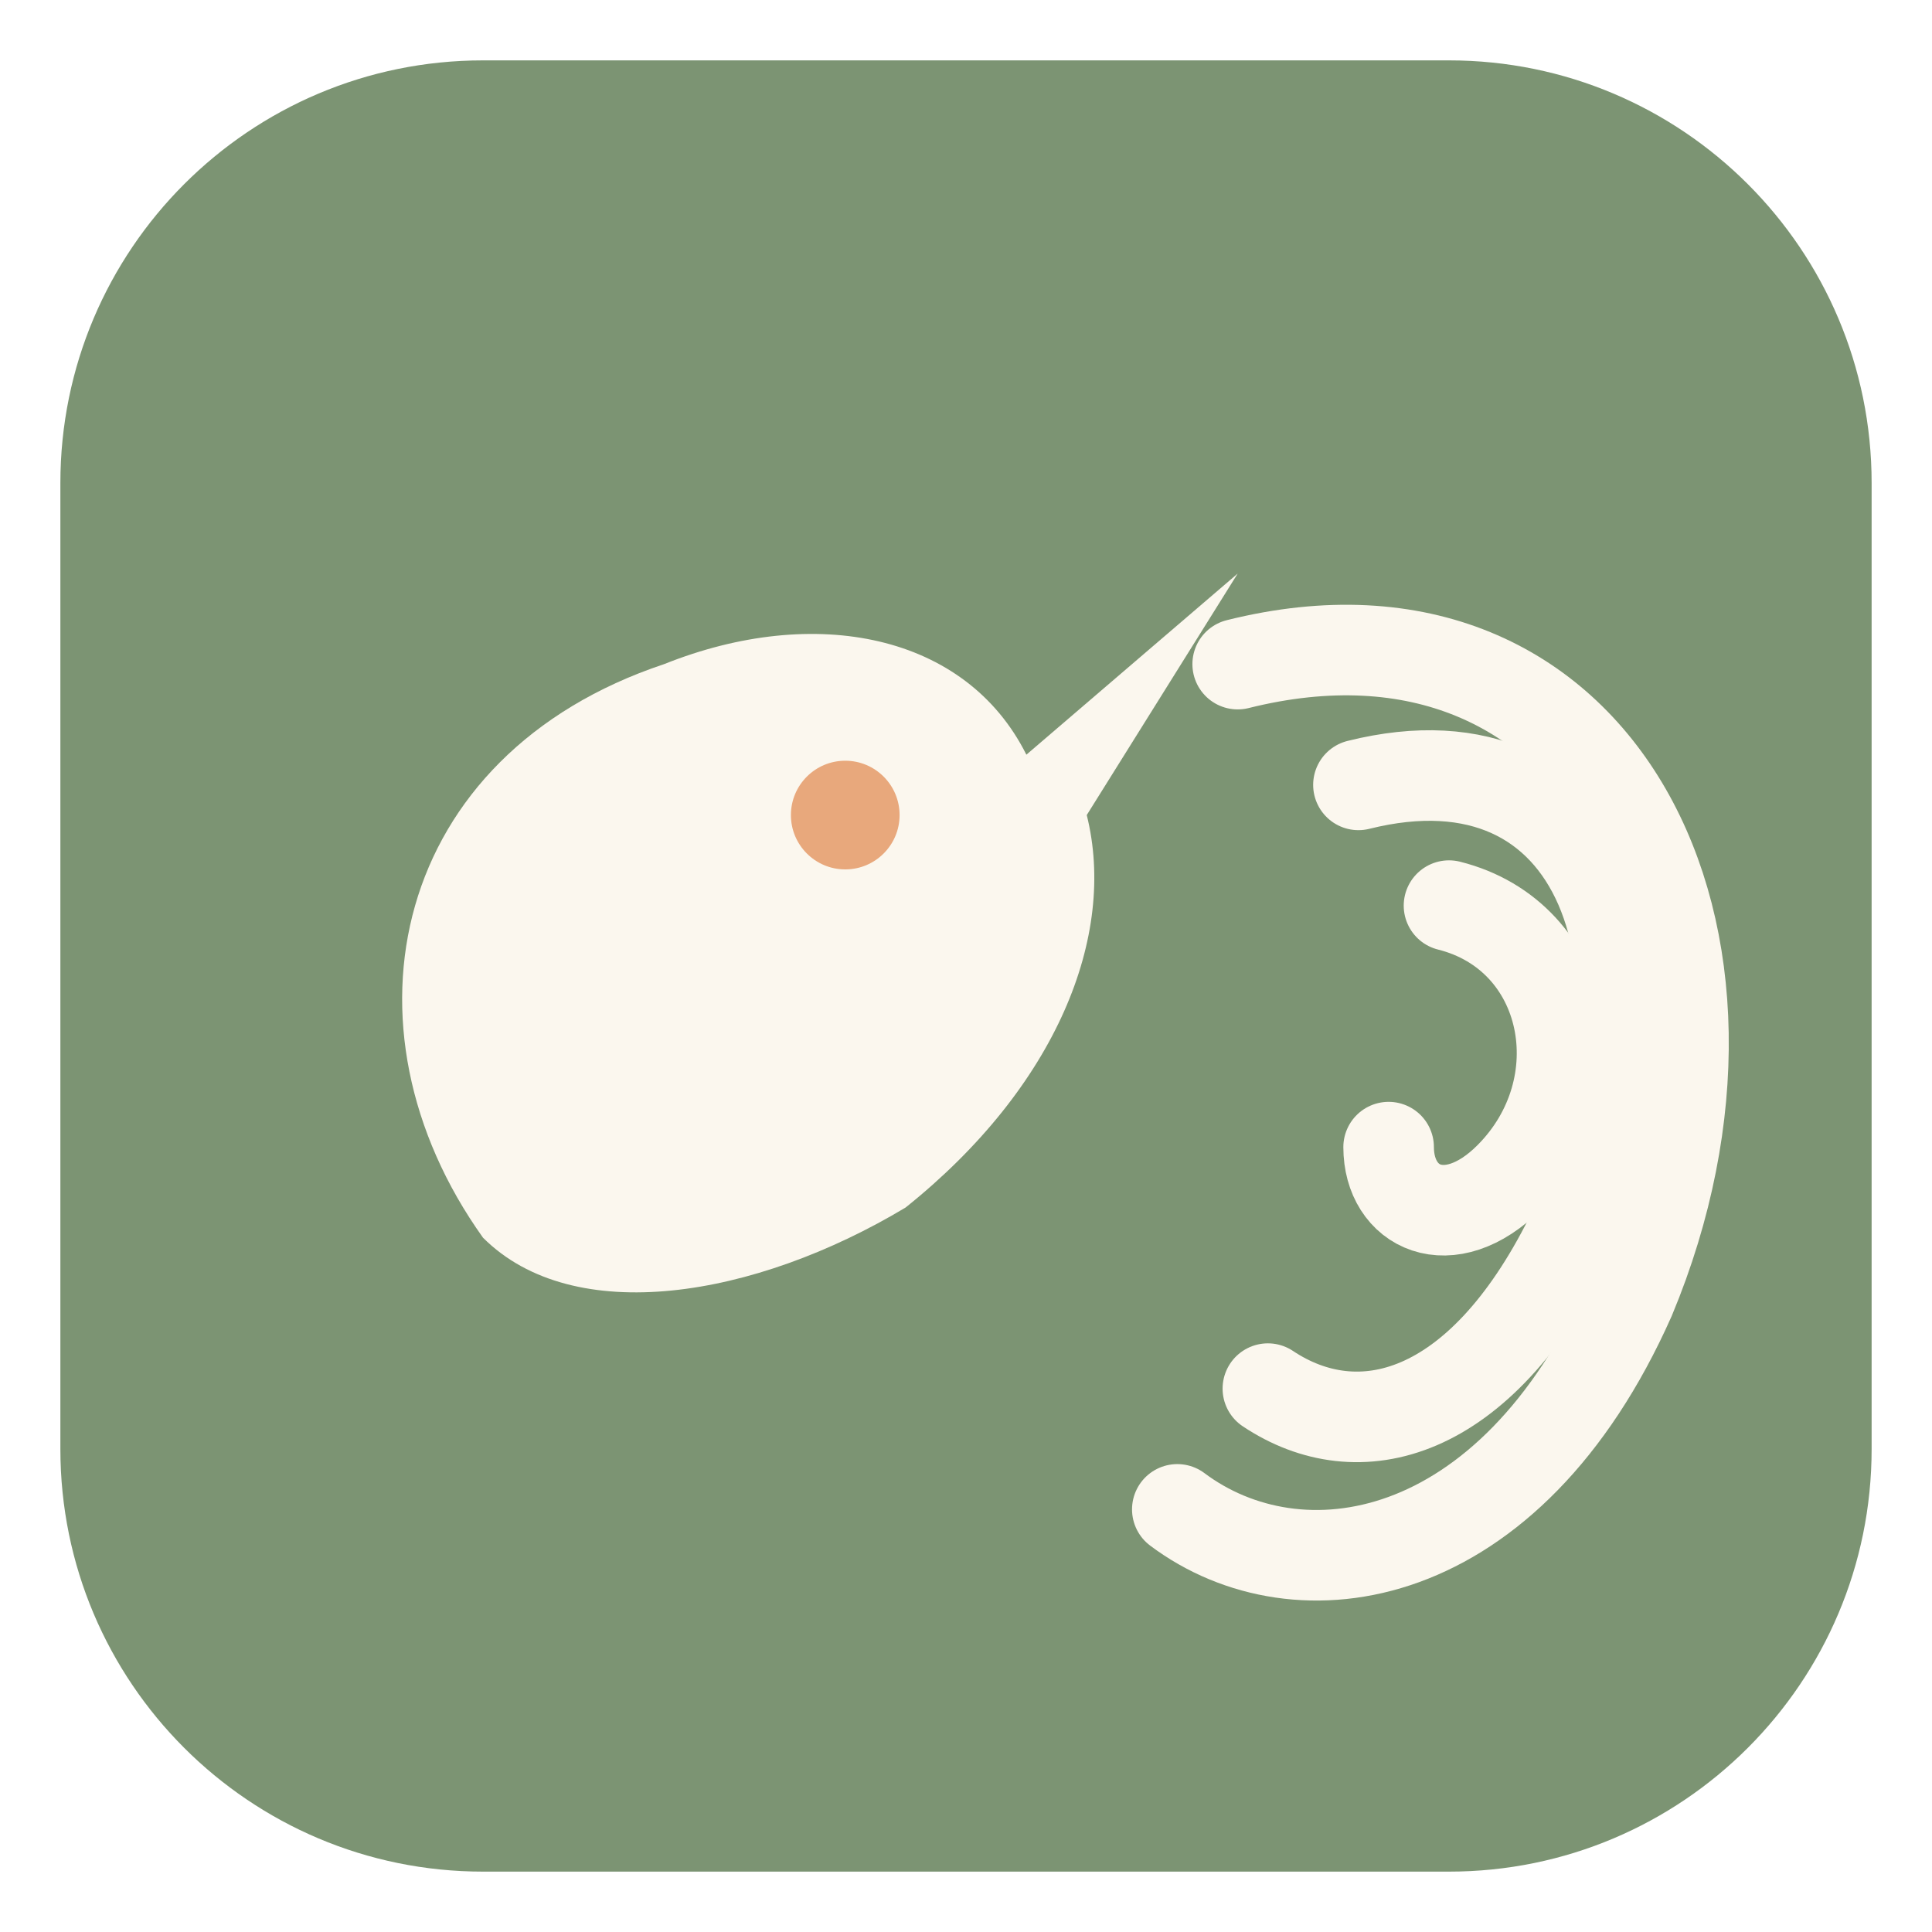
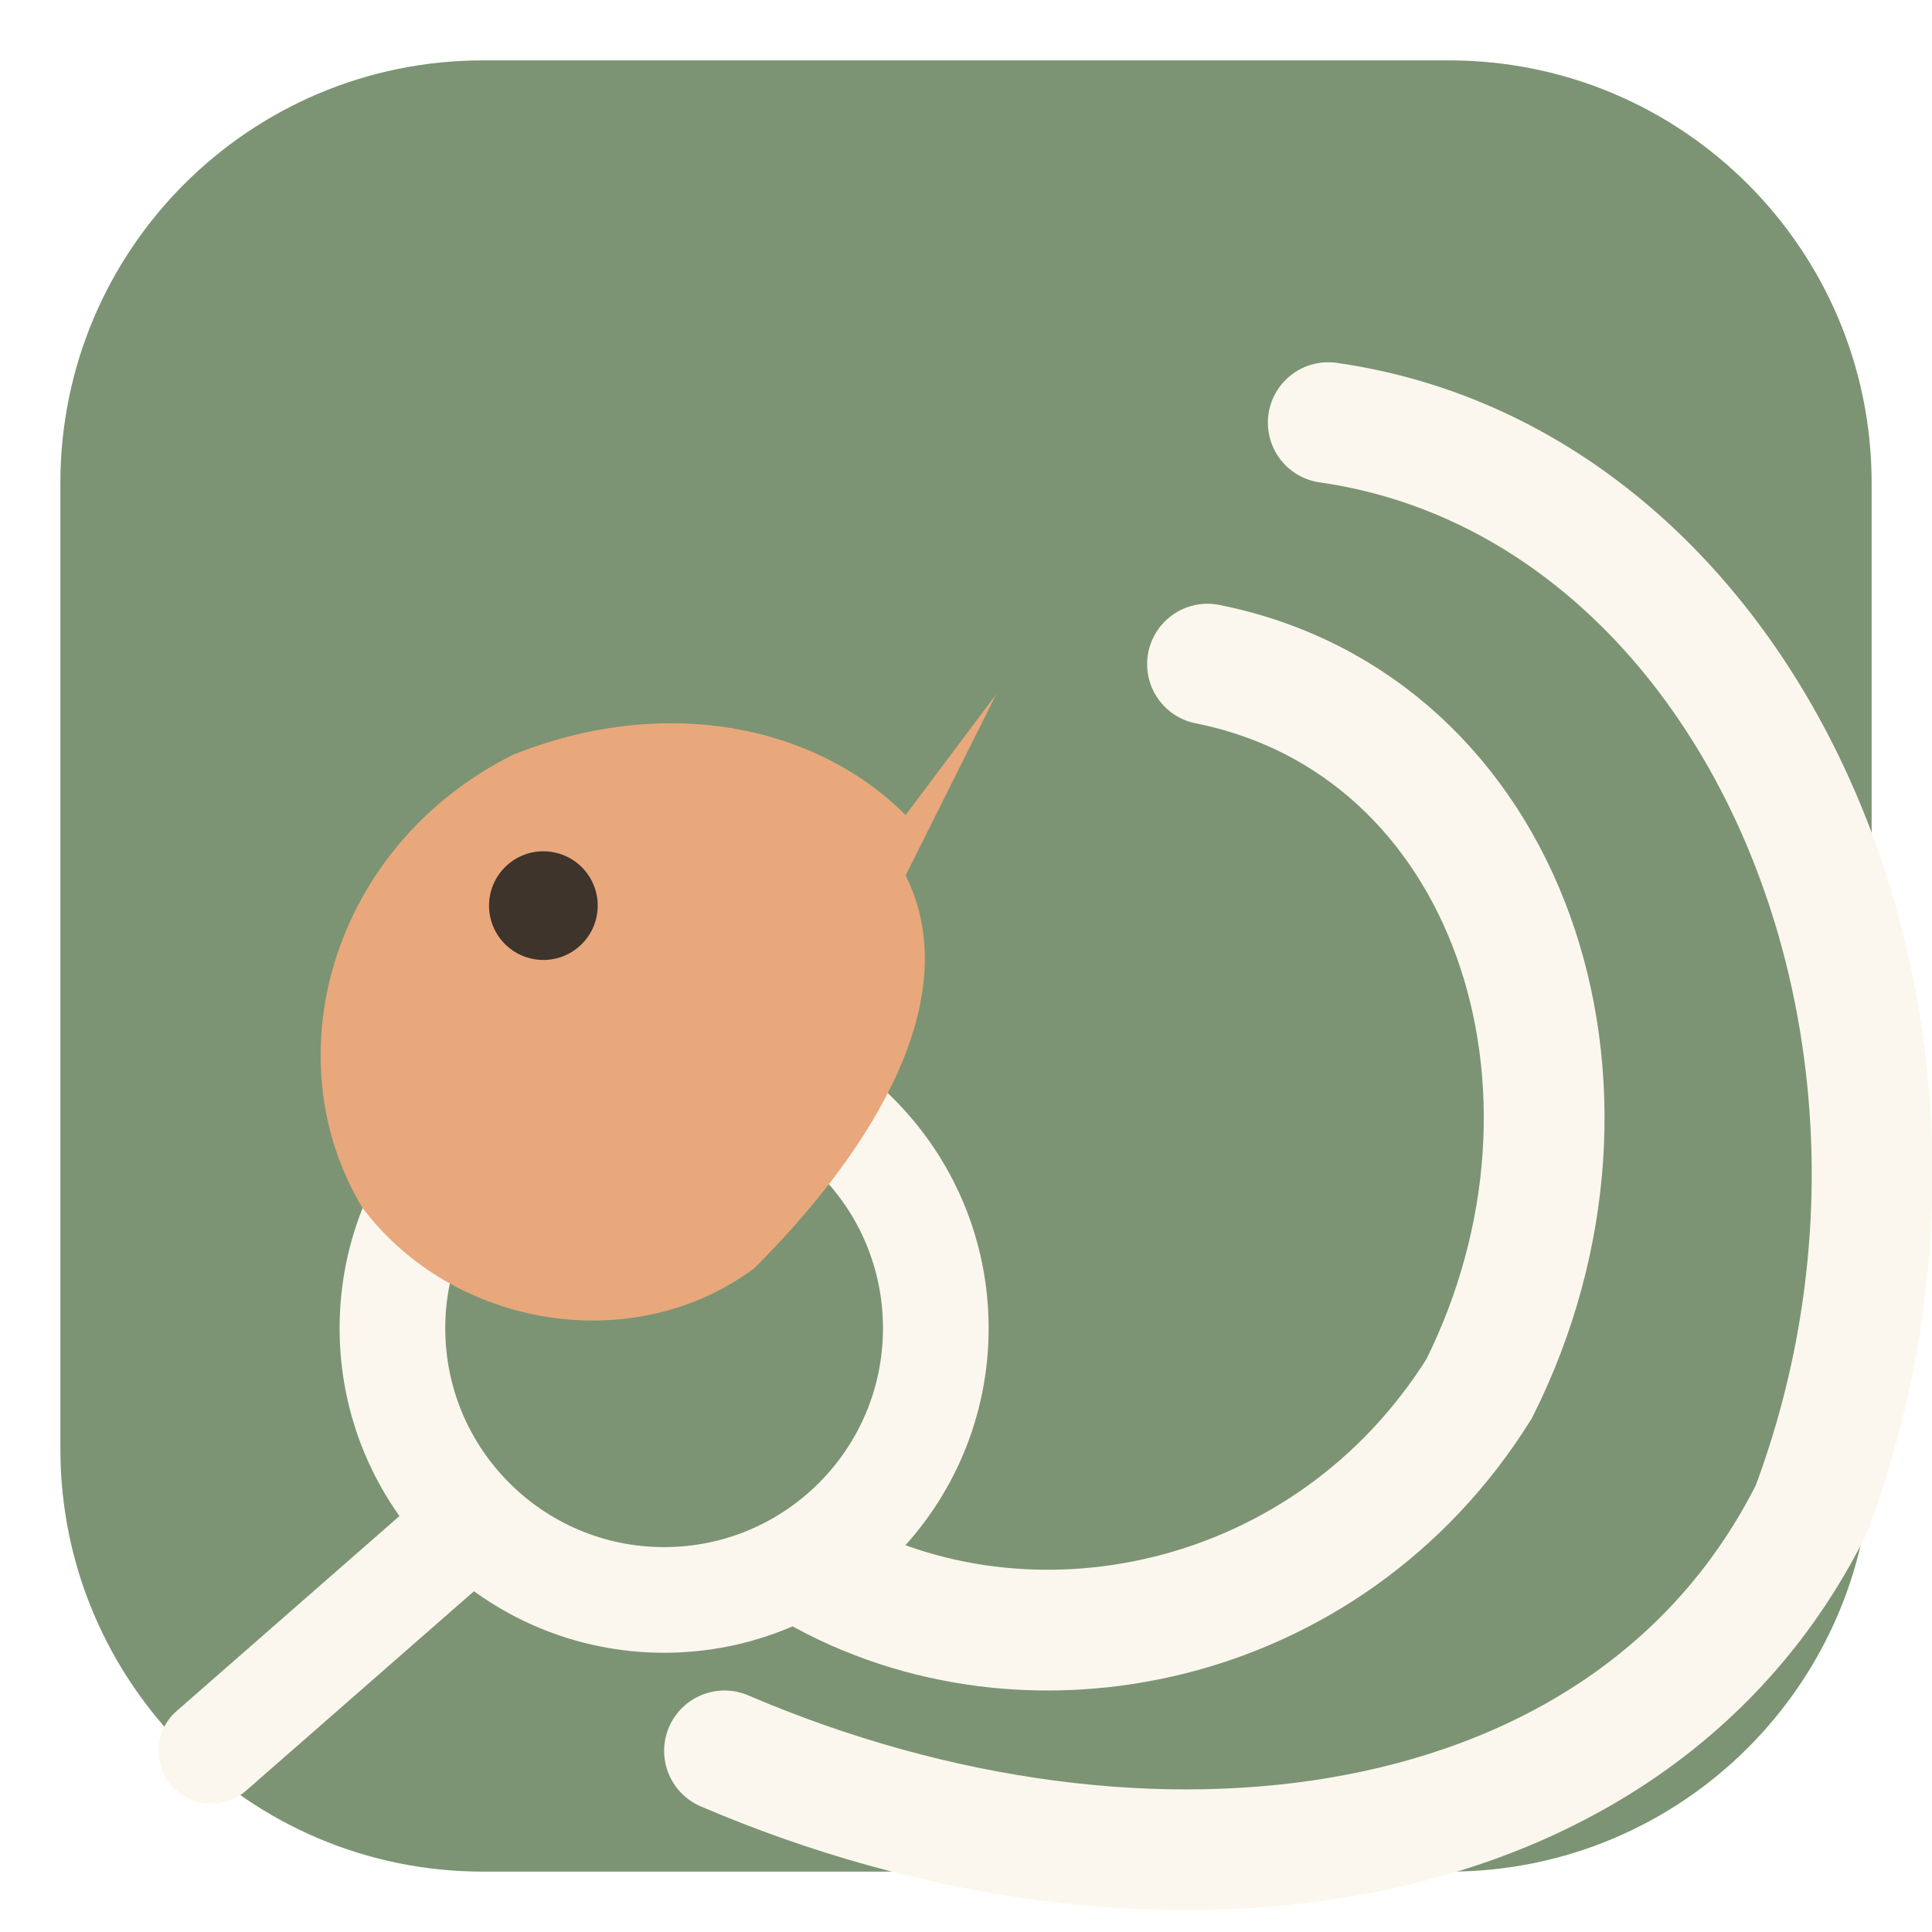
<svg xmlns="http://www.w3.org/2000/svg" viewBox="0 0 64 64" width="64" height="64">
  <rect x="2" y="2" width="60" height="60" rx="14" fill="#7C9473" />
-   <g fill="none" stroke="#FBF7EE" stroke-width="3" stroke-linecap="round">
-     <path d="M41 22 C53 19 59 31 54 43 C50 52 43 53 39 50" />
-     <path d="M45 26 C53 24 56 32 52 41 C49 47 45 48 42 46" />
-     <path d="M48 30 C52 31 53 36 50 39 C48 41 46 40 46 38" />
+   <g fill="none" stroke="#FBF7EE" stroke-width="4" stroke-linecap="round">
+     <path d="M44 14 C58 16 66 34 60 50 C54 62 38 64 24 58" />
+     <path d="M40 22 C50 24 54 36 49 46 C44 54 34 56 27 52" />
  </g>
-   <path fill="#FBF7EE" d="M16 41 C11 34 13 25 22 22 C27 20 32 21 34 25 L41 19 L36 27 C37 31 35 36 30 40 C25 43 19 44 16 41 Z" />
-   <circle cx="28" cy="27" r="1.8" fill="#E8A87C" />
+   <circle cx="22" cy="44" r="9" fill="none" stroke="#FBF7EE" stroke-width="3.5" />
+   <line x1="15" y1="51" x2="7" y2="58" stroke="#FBF7EE" stroke-width="3.5" stroke-linecap="round" />
+   <path fill="#E8A87C" d="M12 40 C9 35 11 28 17 25 C22 23 27 24 30 27 L33 23 L30 29 C32 33 29 38 25 42 C21 45 15 44 12 40 Z" />
+   <circle cx="18" cy="30" r="1.8" fill="#3E342B" />
</svg>
